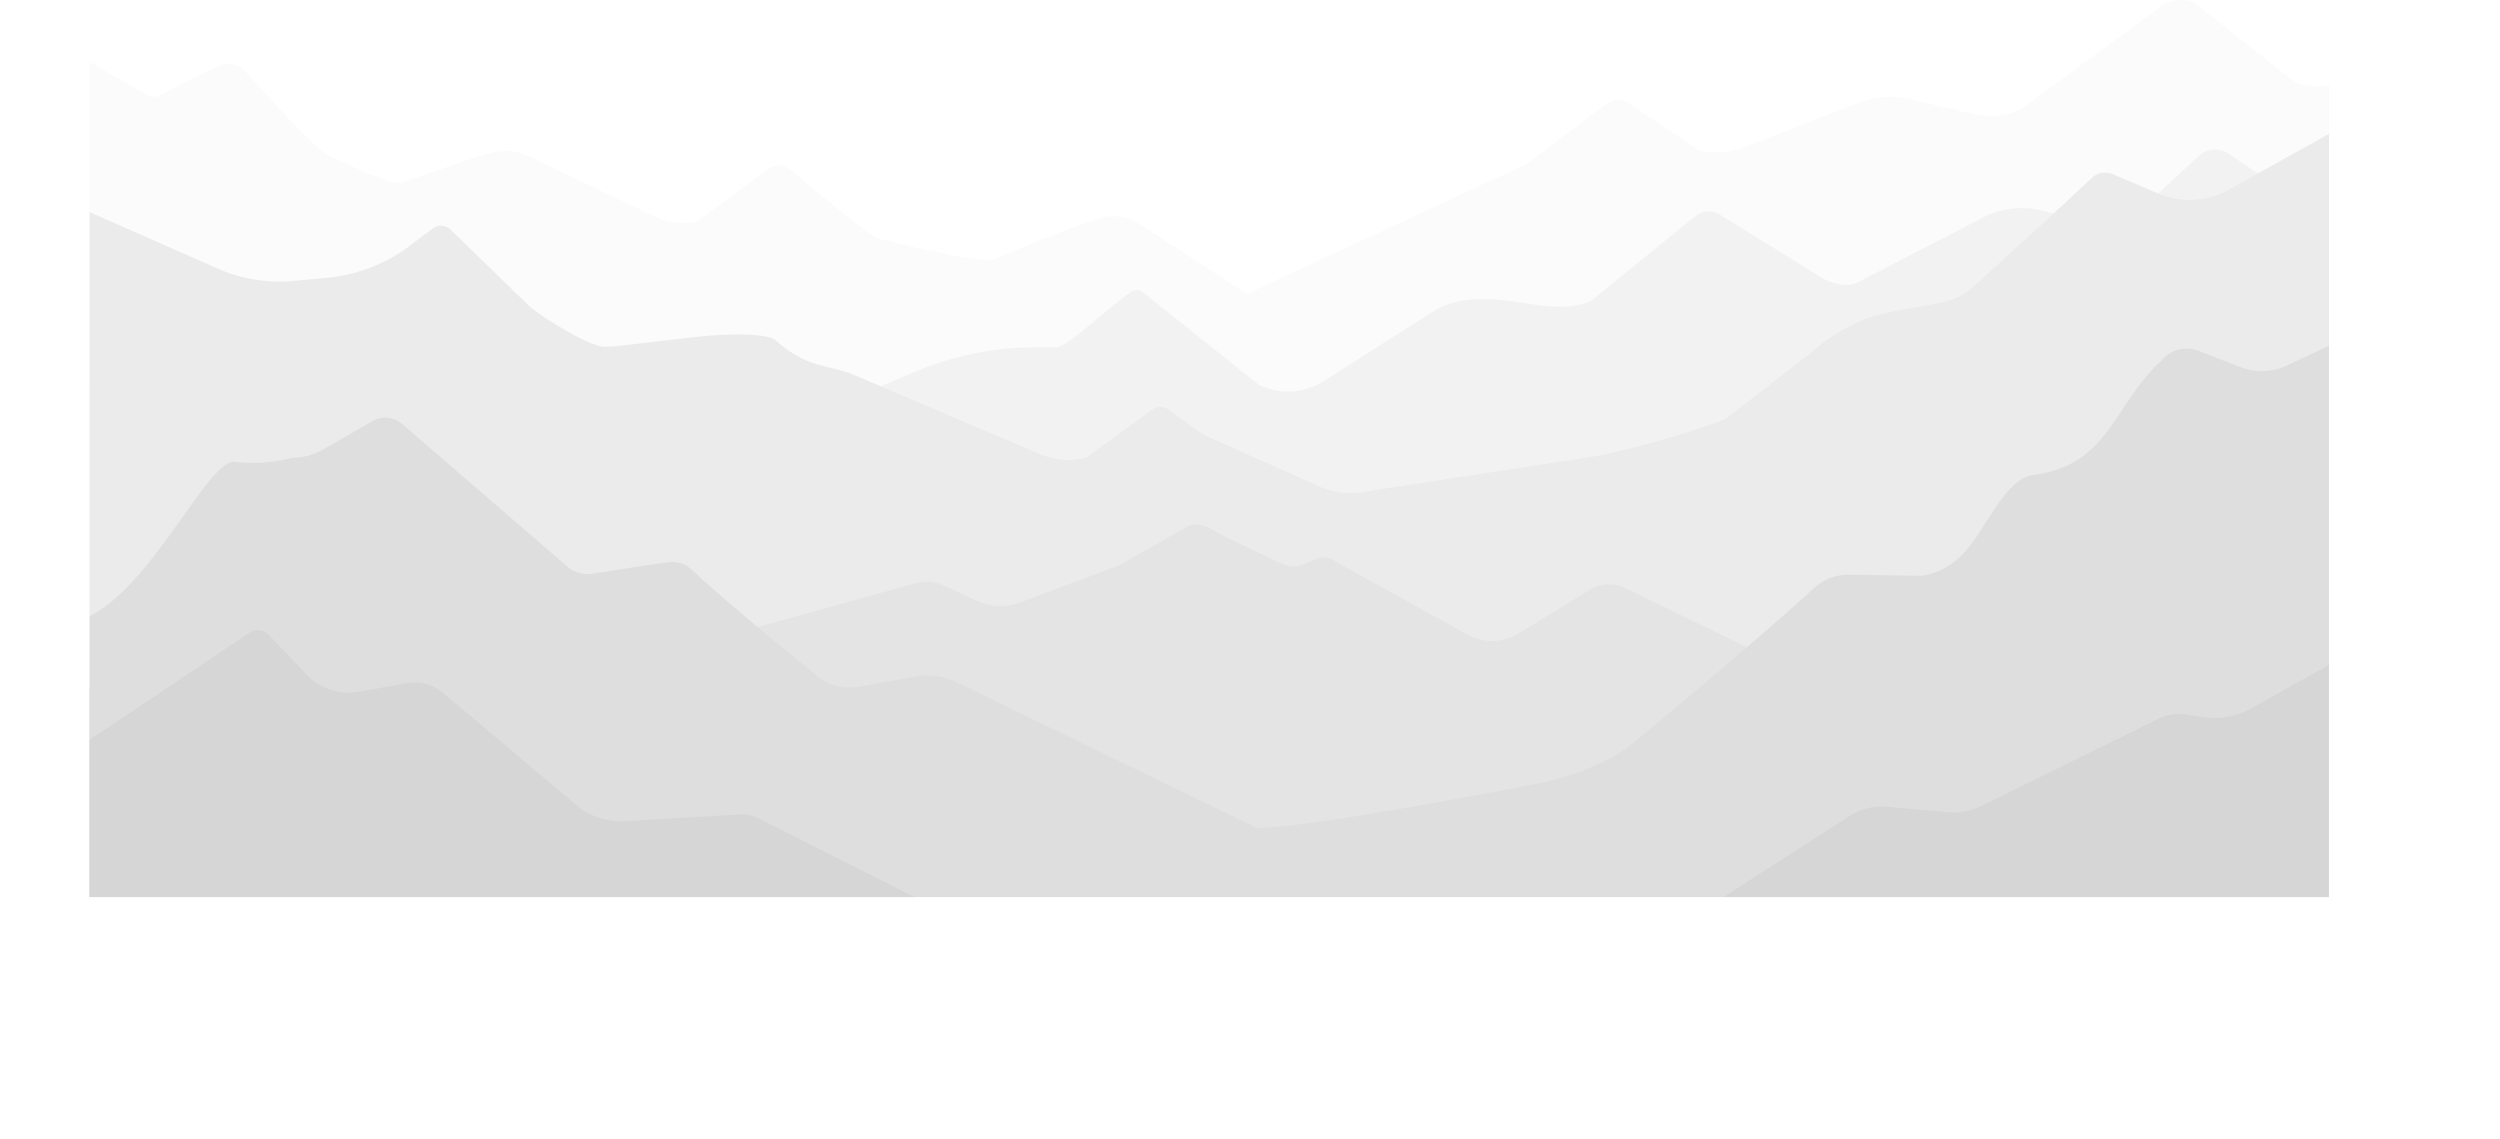
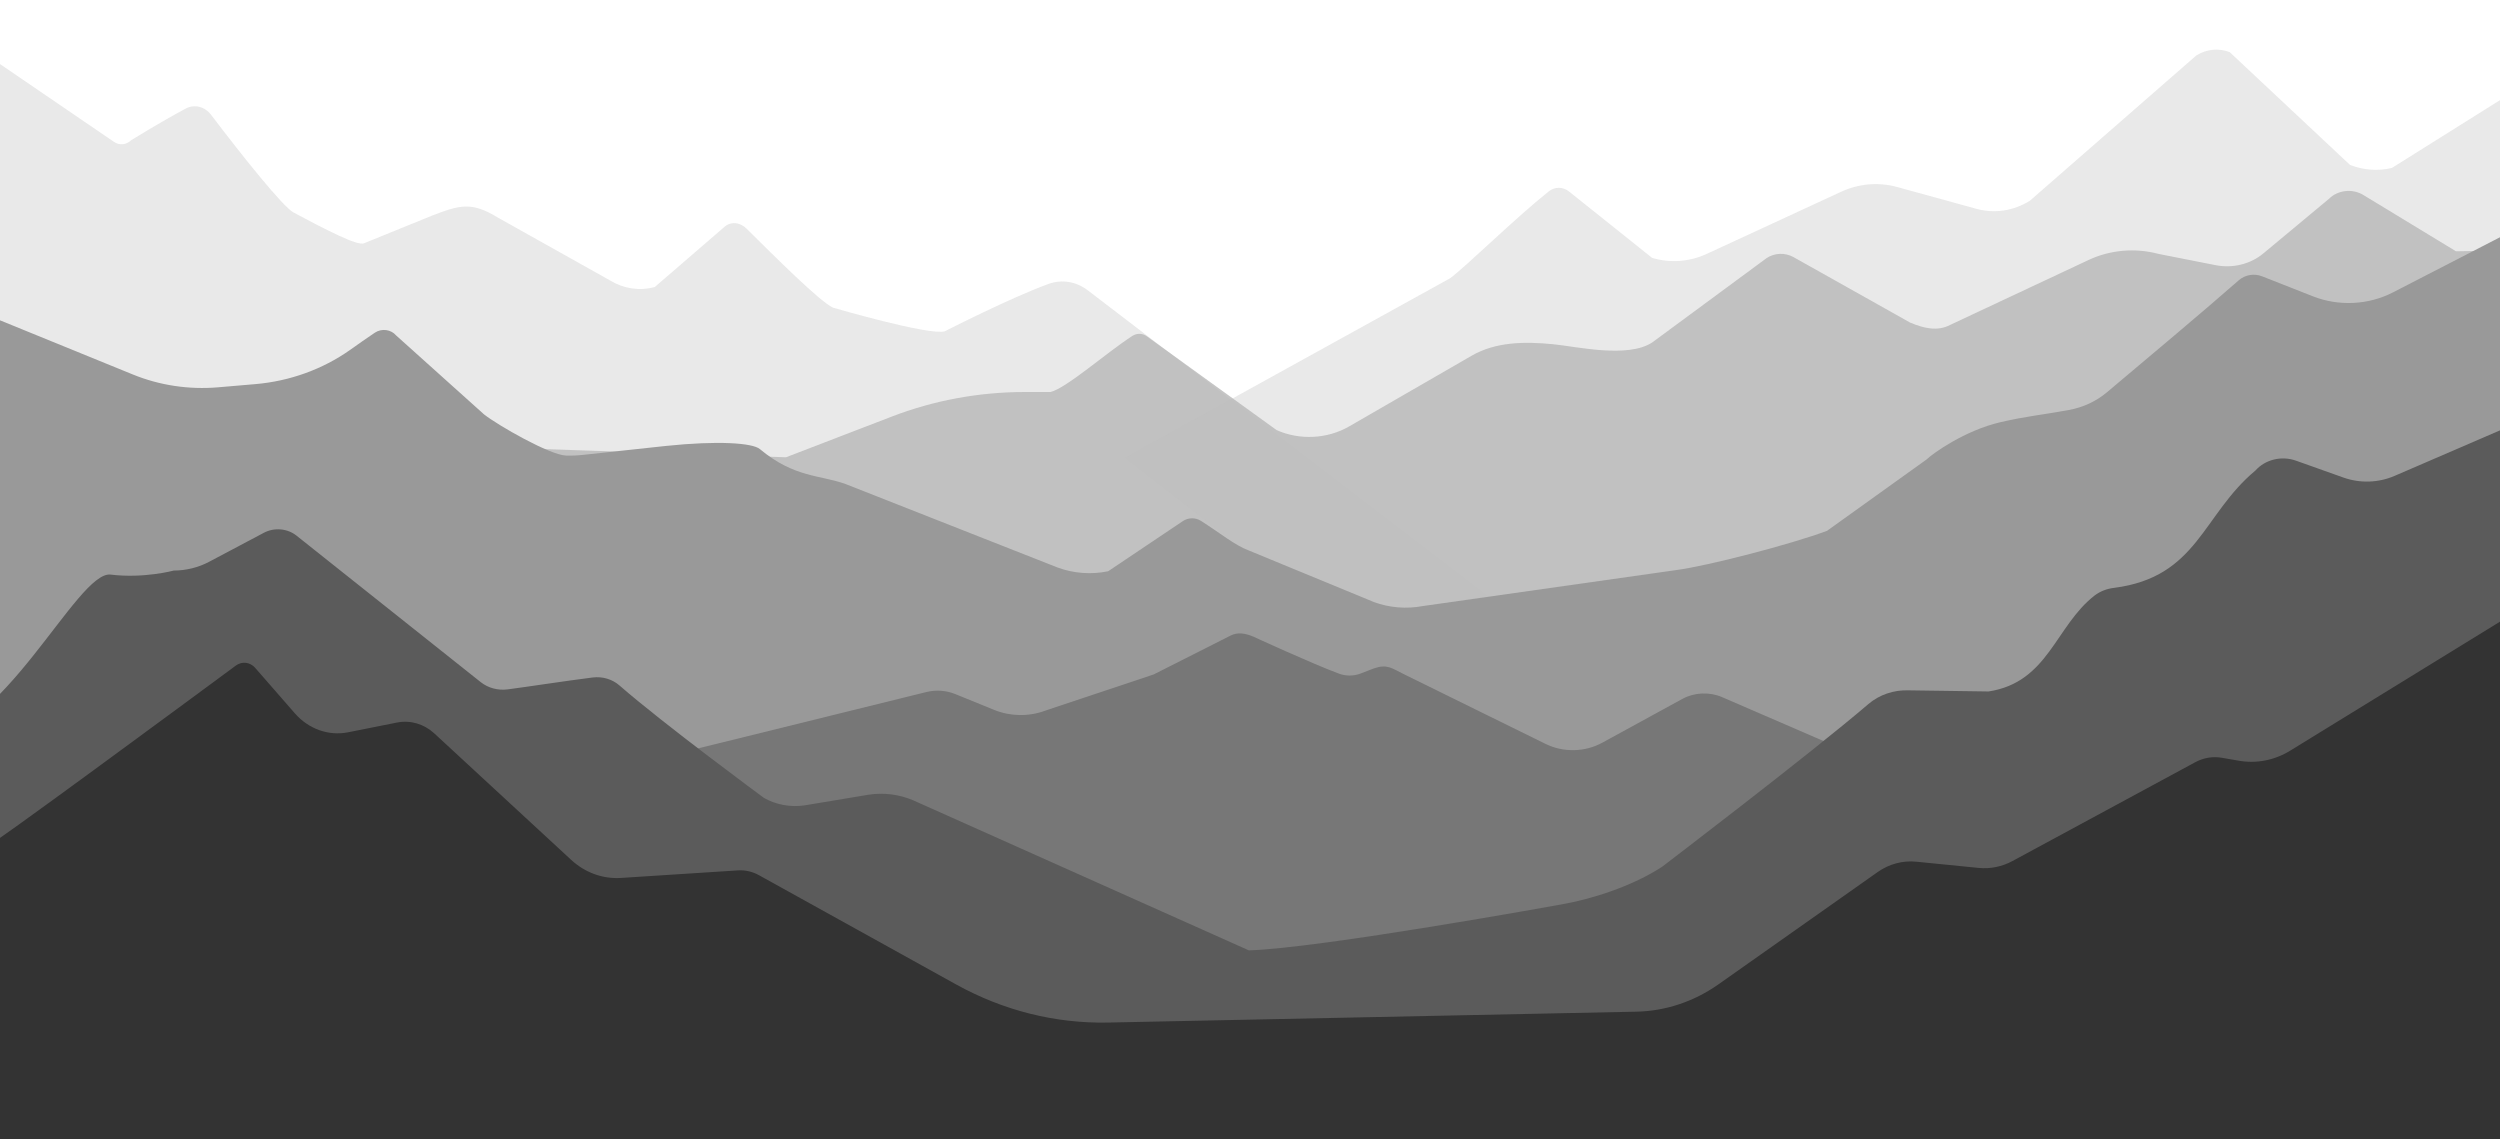
- <svg xmlns="http://www.w3.org/2000/svg" viewBox="0 0 2142.77 976.12">
+ <svg xmlns="http://www.w3.org/2000/svg" width="2142.77" height="976.12">
  <defs>
-     <style>.cls-1{fill:none;}.cls-2{isolation:isolate;}.cls-3{clip-path:url(#clip-path);}.cls-4{opacity:0.2;}.cls-5{clip-path:url(#clip-path-2);}.cls-6{fill:#e2e2e2;opacity:0.77;mix-blend-mode:multiply;}.cls-7{fill:#b7b7b7;opacity:0.8;}.cls-8{fill:#999;}.cls-9{fill:#777;}.cls-10{fill:#5b5b5b;}.cls-11{fill:#333;}</style>
-     <clipPath id="clip-path" transform="translate(76.18 -311.07)">
-       <rect class="cls-1" width="1920" height="1080" />
+     <clipPath transform="translate(76.18 -311.07)" id="clip-path">
+       <rect x="-76" y="-1" id="svg_1" fill="none" height="1080" width="1920" class="cls-1" />
    </clipPath>
-     <clipPath id="clip-path-2" transform="translate(76.18 -311.07)">
-       <rect class="cls-1" x="0.62" y="-21" width="1920.04" height="1280.03" />
+     <clipPath transform="translate(76.18 -311.07)" id="clip-path-2">
+       <rect id="svg_2" fill="none" height="1280.03" width="1920.04" y="-22" x="-75.38" class="cls-1" />
    </clipPath>
  </defs>
-   <g class="cls-2">
-     <g id="Layer_2" data-name="Layer 2">
-       <g id="Layer_1-2" data-name="Layer 1">
-         <g class="cls-3">
-           <g class="cls-4">
-             <g class="cls-5">
-               <path class="cls-6" d="M-57,735.73l1312.88-.66-355.34-232a40.76,40.76,0,0,0-34.26-4.8c-33,10.12-90.84,35.36-90.84,35.36C762.08,537,677.75,516,677.75,516c-11.34-4.41-50.56-37.76-75.52-58.88-5.38-4.55-12.79-5.76-18.71-1.94l-61.7,45.45a57.11,57.11,0,0,1-39.16-5l-98-46.86c-22.76-11.83-32.93-9.56-57.3-1.53L267.5,468c-5.87,1.94-33.06-10.06-61.44-23-9.48-4.34-44.66-42-72.12-72.85a19.15,19.15,0,0,0-22.26-4.68C90,377.3,64,391.07,64,391.07a13.16,13.16,0,0,1-15,1.23l-103-60-3,117.12Z" transform="translate(76.18 -311.07)" />
-               <path class="cls-6" d="M1922.37,384a60.42,60.42,0,0,1-30.77-1.86l-88.27-69.5a31.73,31.73,0,0,0-24.55,2l-122.17,89.68a57.05,57.05,0,0,1-39.16,5l-58.18-13.43a70.49,70.49,0,0,0-41.4,3l-98.24,38.2a66.62,66.62,0,0,1-40.33,2.54l-60.93-40.89a13.5,13.5,0,0,0-15.08,0c-25.59,17.26-59.38,45.35-72.14,53.47L992.55,563.06,1273,746.16l733.45,6.63V339.64Z" transform="translate(76.18 -311.07)" />
-               <path class="cls-7" d="M-7.92,1266.71-2.8,640.35,627.77,663.8l81.1-34.39A260.08,260.08,0,0,1,810.4,608.77h19.68c12.23-3.39,42.61-33.1,62.67-47.4a9,9,0,0,1,10.77.33l99.35,79.19a56.86,56.86,0,0,0,55.45-3.12L1152,578.15c18.38-11.69,40.22-12,61.88-9.71,18.13,1.93,57.38,12.17,76.15-1.48L1377.29,496a18.34,18.34,0,0,1,20.71-.95l89.16,55.2c10,4.59,20.67,7.83,30.77,1.86l105.7-54.67a71.89,71.89,0,0,1,53.38-5.1l43.73,9.51a40.92,40.92,0,0,0,36.34-9.84l50.31-46.17a20.21,20.21,0,0,1,26.19-3.18l70.87,47.48,51-.86-10.84,789.36Z" transform="translate(76.18 -311.07)" />
-               <path class="cls-8" d="M-32.66,478.21l143,63.07a131.09,131.09,0,0,0,65,10.6l28.51-2.64A140.4,140.4,0,0,0,276,521.08c6.4-4.87,12.77-9.83,19.05-14.32a11.8,11.8,0,0,1,16.19,2.37l67,65.08c10.66,9.07,50.16,33.55,62.63,34a86.5,86.5,0,0,0,13.07-.61l63-7.35c39.68-4.48,66.05-2.52,71.68,2.56,26.45,23.89,46.23,21.25,65.71,29L815.8,700.57a65.4,65.4,0,0,0,38.52,3.06l57-41.39A11.88,11.88,0,0,1,925,662c14.49,9.89,25.91,20.21,36.51,24.45L1056.92,729a65.43,65.43,0,0,0,37.43,3.34l193.12-29.66c23.78-3.31,87.9-21.33,115.21-32.42l75.94-58.89c4.34-4.65,29-23.89,56.33-30.72,20-5,30.62-5.81,52.27-10.08A60.49,60.49,0,0,0,1616.14,556c24.4-22.14,79.11-71.9,100.59-92.44a16.43,16.43,0,0,1,17.81-3.24l38.69,16.47a69.64,69.64,0,0,0,61.17-3.26l118.91-66.27,3.19-1.78v874H-26.11Z" transform="translate(76.18 -311.07)" />
-               <path class="cls-9" d="M517.75,863.93l191.73-53.17a32.29,32.29,0,0,1,22.09,1.75l29.7,13.57a48.55,48.55,0,0,0,38.91.65L883,795.66l58.73-33.34c5.28-2.93,10.82-2.08,17.22.91,0,0,44.2,22.91,65.49,31.8a21.09,21.09,0,0,0,16.48-.16l10-4.33c10.28-4,13.48-.32,23.14,5l108,59.69a42.86,42.86,0,0,0,43.16-1l61.18-37.57a31.67,31.67,0,0,1,30.43-1.5l230.14,111.88,399.37-12-8.53,358.41L-31.81,1283.78l-3.41-380.6Z" transform="translate(76.18 -311.07)" />
-               <path class="cls-10" d="M1973.57,582.32l-89.87,42.13a50.09,50.09,0,0,1-39.31,1.36l-36.55-14.12a27.51,27.51,0,0,0-31.21,8.25C1735.7,656.89,1732.27,709,1667.81,718a29.33,29.33,0,0,0-15,6.38c-30.37,25.69-35.56,72.53-81.64,80.21l-61.54-.94a43.07,43.07,0,0,0-31,11.46C1432.94,857.58,1319.9,951,1319.9,951c-22.61,16.21-54.61,27.31-77.65,31.57,0,0-186,36.7-240.65,38.4L743.06,895.51a59,59,0,0,0-33.86-4.7l-49.79,9a45.9,45.9,0,0,1-31.12-6.23S551,831.8,517,799.57a25,25,0,0,0-20.63-6.66c-21.91,3-49.44,7.66-65.44,9.94a26.18,26.18,0,0,1-20.8-6.1L268.35,674.37a21.82,21.82,0,0,0-25.16-2.4L201,696.24a54.79,54.79,0,0,1-27.17,7.3s-23,6.78-48.59,3.37c-26-3.47-83.63,138.24-148.49,138.24v442H1970.16V846.6l3.41.26Z" transform="translate(76.18 -311.07)" />
-               <path class="cls-11" d="M-73.62,993.21c6.74-2.25,171.23-113,211.38-140a12.58,12.58,0,0,1,16.12,1.73L187,889.53A49.47,49.47,0,0,0,231.59,904l40.76-7.41a37.9,37.9,0,0,1,31.2,8.3l114.24,96.2a59.17,59.17,0,0,0,41.58,13.81l97.71-5.75a34.51,34.51,0,0,1,17.63,3.66L739.41,1096a270.46,270.46,0,0,0,127.1,29l440.89-8.28A131.36,131.36,0,0,0,1376,1096l133.1-85.57a51.07,51.07,0,0,1,32.24-7.9l52.13,4.74a53.09,53.09,0,0,0,28.27-5.25l152.71-75.25a37.05,37.05,0,0,1,22.15-3.36l14.3,2.26A66.36,66.36,0,0,0,1853.7,918l212.89-119.31v477H-76.18Z" transform="translate(76.18 -311.07)" />
-             </g>
+   <g>
+     <g data-name="Layer 2" id="Layer_2">
+       <g data-name="Layer 1" id="Layer_1-2">
+         <g id="svg_4" clip-path="url(#clip-path)" class="cls-3">
+           <g id="svg_5" opacity="0.2" class="cls-4">
+             <g id="svg_6" clip-path="url(#clip-path-2)" class="cls-5" />
          </g>
        </g>
      </g>
    </g>
+     <path id="svg_7" mix-blend-mode="multiply" opacity="0.77" fill="#e2e2e2" d="m-6.198,516.123l1286.88,-0.758l-348.303,-266.504a39.953,46.822 0 0 0 -33.582,-5.514c-32.346,11.625 -89.041,40.619 -89.041,40.619c-13.095,3.871 -95.755,-20.252 -95.755,-20.252c-11.115,-5.066 -49.559,-43.376 -74.024,-67.637c-5.273,-5.227 -12.537,-6.617 -18.339,-2.229l-60.478,52.21a55.979,65.604 0 0 1 -38.384,-5.744l-96.059,-53.829c-22.309,-13.589 -32.278,-10.982 -56.165,-1.758l-58.675,23.848c-5.754,2.229 -32.405,-11.556 -60.223,-26.421c-9.292,-4.985 -43.776,-48.246 -70.692,-83.685a18.771,21.998 0 0 0 -21.819,-5.376c-21.251,11.292 -46.736,27.11 -46.736,27.11a12.899,15.117 0 0 1 -14.703,1.413l-100.96,-68.923l-2.941,134.539l0,328.891z" class="cls-6" />
+     <path transform="rotate(0.0207256, 1556.3, 349.316)" id="svg_8" mix-blend-mode="multiply" opacity="0.77" fill="#e2e2e2" d="m2050.048,143.775a70.547,83.954 0 0 1 -35.927,-2.584l-103.065,-96.571a37.048,44.089 0 0 0 -28.665,2.779l-142.647,124.612a66.612,79.272 0 0 1 -45.724,6.948l-67.931,-18.661a82.305,97.947 0 0 0 -48.339,4.169l-114.706,53.079a77.786,92.569 0 0 1 -47.09,3.529l-71.142,-56.817a15.763,18.758 0 0 0 -17.608,0c-29.879,23.983 -69.333,63.014 -84.231,74.297l-278.591,154.028l327.456,254.42l856.382,9.212l0,-574.078l-98.172,61.639z" class="cls-6" />
+     <path id="svg_9" opacity="0.8" fill="#b7b7b7" d="m-39.119,1004.904l5.741,-636.807l707.008,23.841l90.931,-34.964a291.607,264.418 0 0 1 113.838,-20.984l22.066,0c13.713,-3.447 47.775,-33.652 70.267,-48.191a10.091,9.15 0 0 1 12.076,0.336l111.393,80.511a63.753,57.808 0 0 0 62.172,-3.172l105.036,-60.614c20.608,-11.885 45.095,-12.2 69.381,-9.872c20.328,1.962 64.336,12.373 85.381,-1.505l97.838,-72.144a20.563,18.646 0 0 1 23.22,-0.966l99.968,56.121c11.212,4.667 23.176,7.961 34.5,1.891l118.513,-55.582a80.605,73.089 0 0 1 59.851,-5.185l49.031,9.669a45.88,41.602 0 0 0 40.745,-10.004l56.409,-46.94a22.66,20.547 0 0 1 29.365,-3.233l79.461,48.272l57.182,-0.874l-12.154,802.525l-2189.216,-12.129z" class="cls-7" />
+     <path id="svg_10" fill="#999" d="m-46.858,255.432l160.685,65.524a147.302,136.19 0 0 0 73.039,11.012l32.036,-2.743a157.763,145.862 0 0 0 81.073,-29.255c7.191,-5.059 14.349,-10.212 21.406,-14.877a13.259,12.259 0 0 1 18.192,2.462l75.286,67.612c11.978,9.423 56.363,34.855 70.375,35.323a97.198,89.865 0 0 0 14.686,-0.634l70.791,-7.636c44.587,-4.654 74.218,-2.618 80.545,2.66c29.721,24.819 51.947,22.077 73.836,30.128l181.439,71.435a73.488,67.944 0 0 0 43.284,3.179l64.049,-43a13.349,12.342 0 0 1 15.372,-0.249c16.282,10.275 29.114,20.996 41.025,25.401l107.209,44.205a73.522,67.975 0 0 0 42.059,3.47l217.003,-30.814c26.721,-3.439 98.771,-22.16 129.458,-33.681l85.332,-61.181c4.877,-4.831 32.586,-24.819 63.296,-31.915c22.473,-5.195 34.407,-6.036 58.734,-10.472a67.971,62.843 0 0 0 32.497,-15.137c27.418,-23.001 88.894,-74.697 113.03,-96.036a18.462,17.069 0 0 1 20.013,-3.366l43.475,17.111a78.252,72.349 0 0 0 68.735,-3.387l133.616,-68.848l3.585,-1.849l0,908l-2227.801,0l-7.36,-832.441z" class="cls-8" />
+     <path id="svg_11" fill="#777" d="m578.642,646.323l215.339,-53.17a36.266,32.29 0 0 1 24.81,1.75l33.357,13.57a54.528,48.55 0 0 0 43.701,0.65l93.018,-31.07l65.962,-33.34c5.93,-2.93 12.152,-2.08 19.34,0.91c0,0 49.643,22.91 73.554,31.8a23.687,21.09 0 0 0 18.509,-0.16l11.231,-4.33c11.546,-4 15.14,-0.32 25.989,5l121.299,59.69a48.138,42.86 0 0 0 48.475,-1l68.713,-37.57a35.57,31.67 0 0 1 34.177,-1.5l258.478,111.88l448.547,-12l-9.58,358.41l-2212.15,10.33l-3.83,-380.6l621.06,-39.25z" class="cls-9" />
+     <path id="svg_12" fill="#5b5b5b" d="m2152.372,364.713l-100.041,43.206a55.759,51.369 0 0 1 -43.759,1.395l-40.687,-14.481a30.624,28.213 0 0 0 -34.742,8.461c-45.562,37.894 -49.381,91.334 -121.136,100.564a32.65,30.079 0 0 0 -16.698,6.543c-33.807,26.346 -39.585,74.382 -90.88,82.258l-68.505,-0.964a47.945,44.17 0 0 0 -34.509,11.753c-50.861,43.555 -176.695,139.36 -176.695,139.36c-25.169,16.624 -60.791,28.007 -86.438,32.376c0,0 -207.051,37.637 -267.887,39.381l-287.802,-128.664a65.678,60.507 0 0 0 -37.692,-4.82l-55.425,9.23a51.095,47.072 0 0 1 -34.642,-6.389s-86.038,-63.358 -123.886,-96.411a27.829,25.638 0 0 0 -22.965,-6.83c-24.39,3.077 -55.036,7.856 -72.847,10.194a29.143,26.849 0 0 1 -23.154,-6.256l-157.827,-125.505a24.29,22.377 0 0 0 -28.008,-2.461l-46.965,24.89a60.991,56.189 0 0 1 -30.245,7.486s-25.603,6.953 -54.089,3.456c-28.943,-3.559 -93.095,141.77 -165.296,141.77l0,453.288l2219.024,0l0,-451.801l3.796,0.267l0,-271.296z" class="cls-10" />
+     <path id="svg_13" fill="#333" d="m-14.751,728.071c6.916,-2.533 175.705,-127.214 216.904,-157.61a12.909,14.162 0 0 1 16.541,1.948l33.986,38.941a50.763,55.693 0 0 0 45.755,16.29l41.825,-8.342a38.891,42.667 0 0 1 32.015,9.344l117.226,108.301a60.716,66.613 0 0 0 42.667,15.547l100.264,-6.473a35.412,38.851 0 0 1 18.091,4.12l169.004,93.654a277.528,304.48 0 0 0 130.422,32.648l452.412,-9.322a134.793,147.883 0 0 0 70.393,-23.326l136.578,-96.334a52.405,57.494 0 0 1 33.083,-8.894l53.492,5.336a54.477,59.768 0 0 0 29.009,-5.91l156.701,-84.715a38.018,41.71 0 0 1 22.729,-3.783l14.674,2.544a68.094,74.707 0 0 0 43.919,-8.635l218.454,-134.318l0,537l-2198.77,0l2.627,-318.012z" class="cls-11" />
  </g>
</svg>
